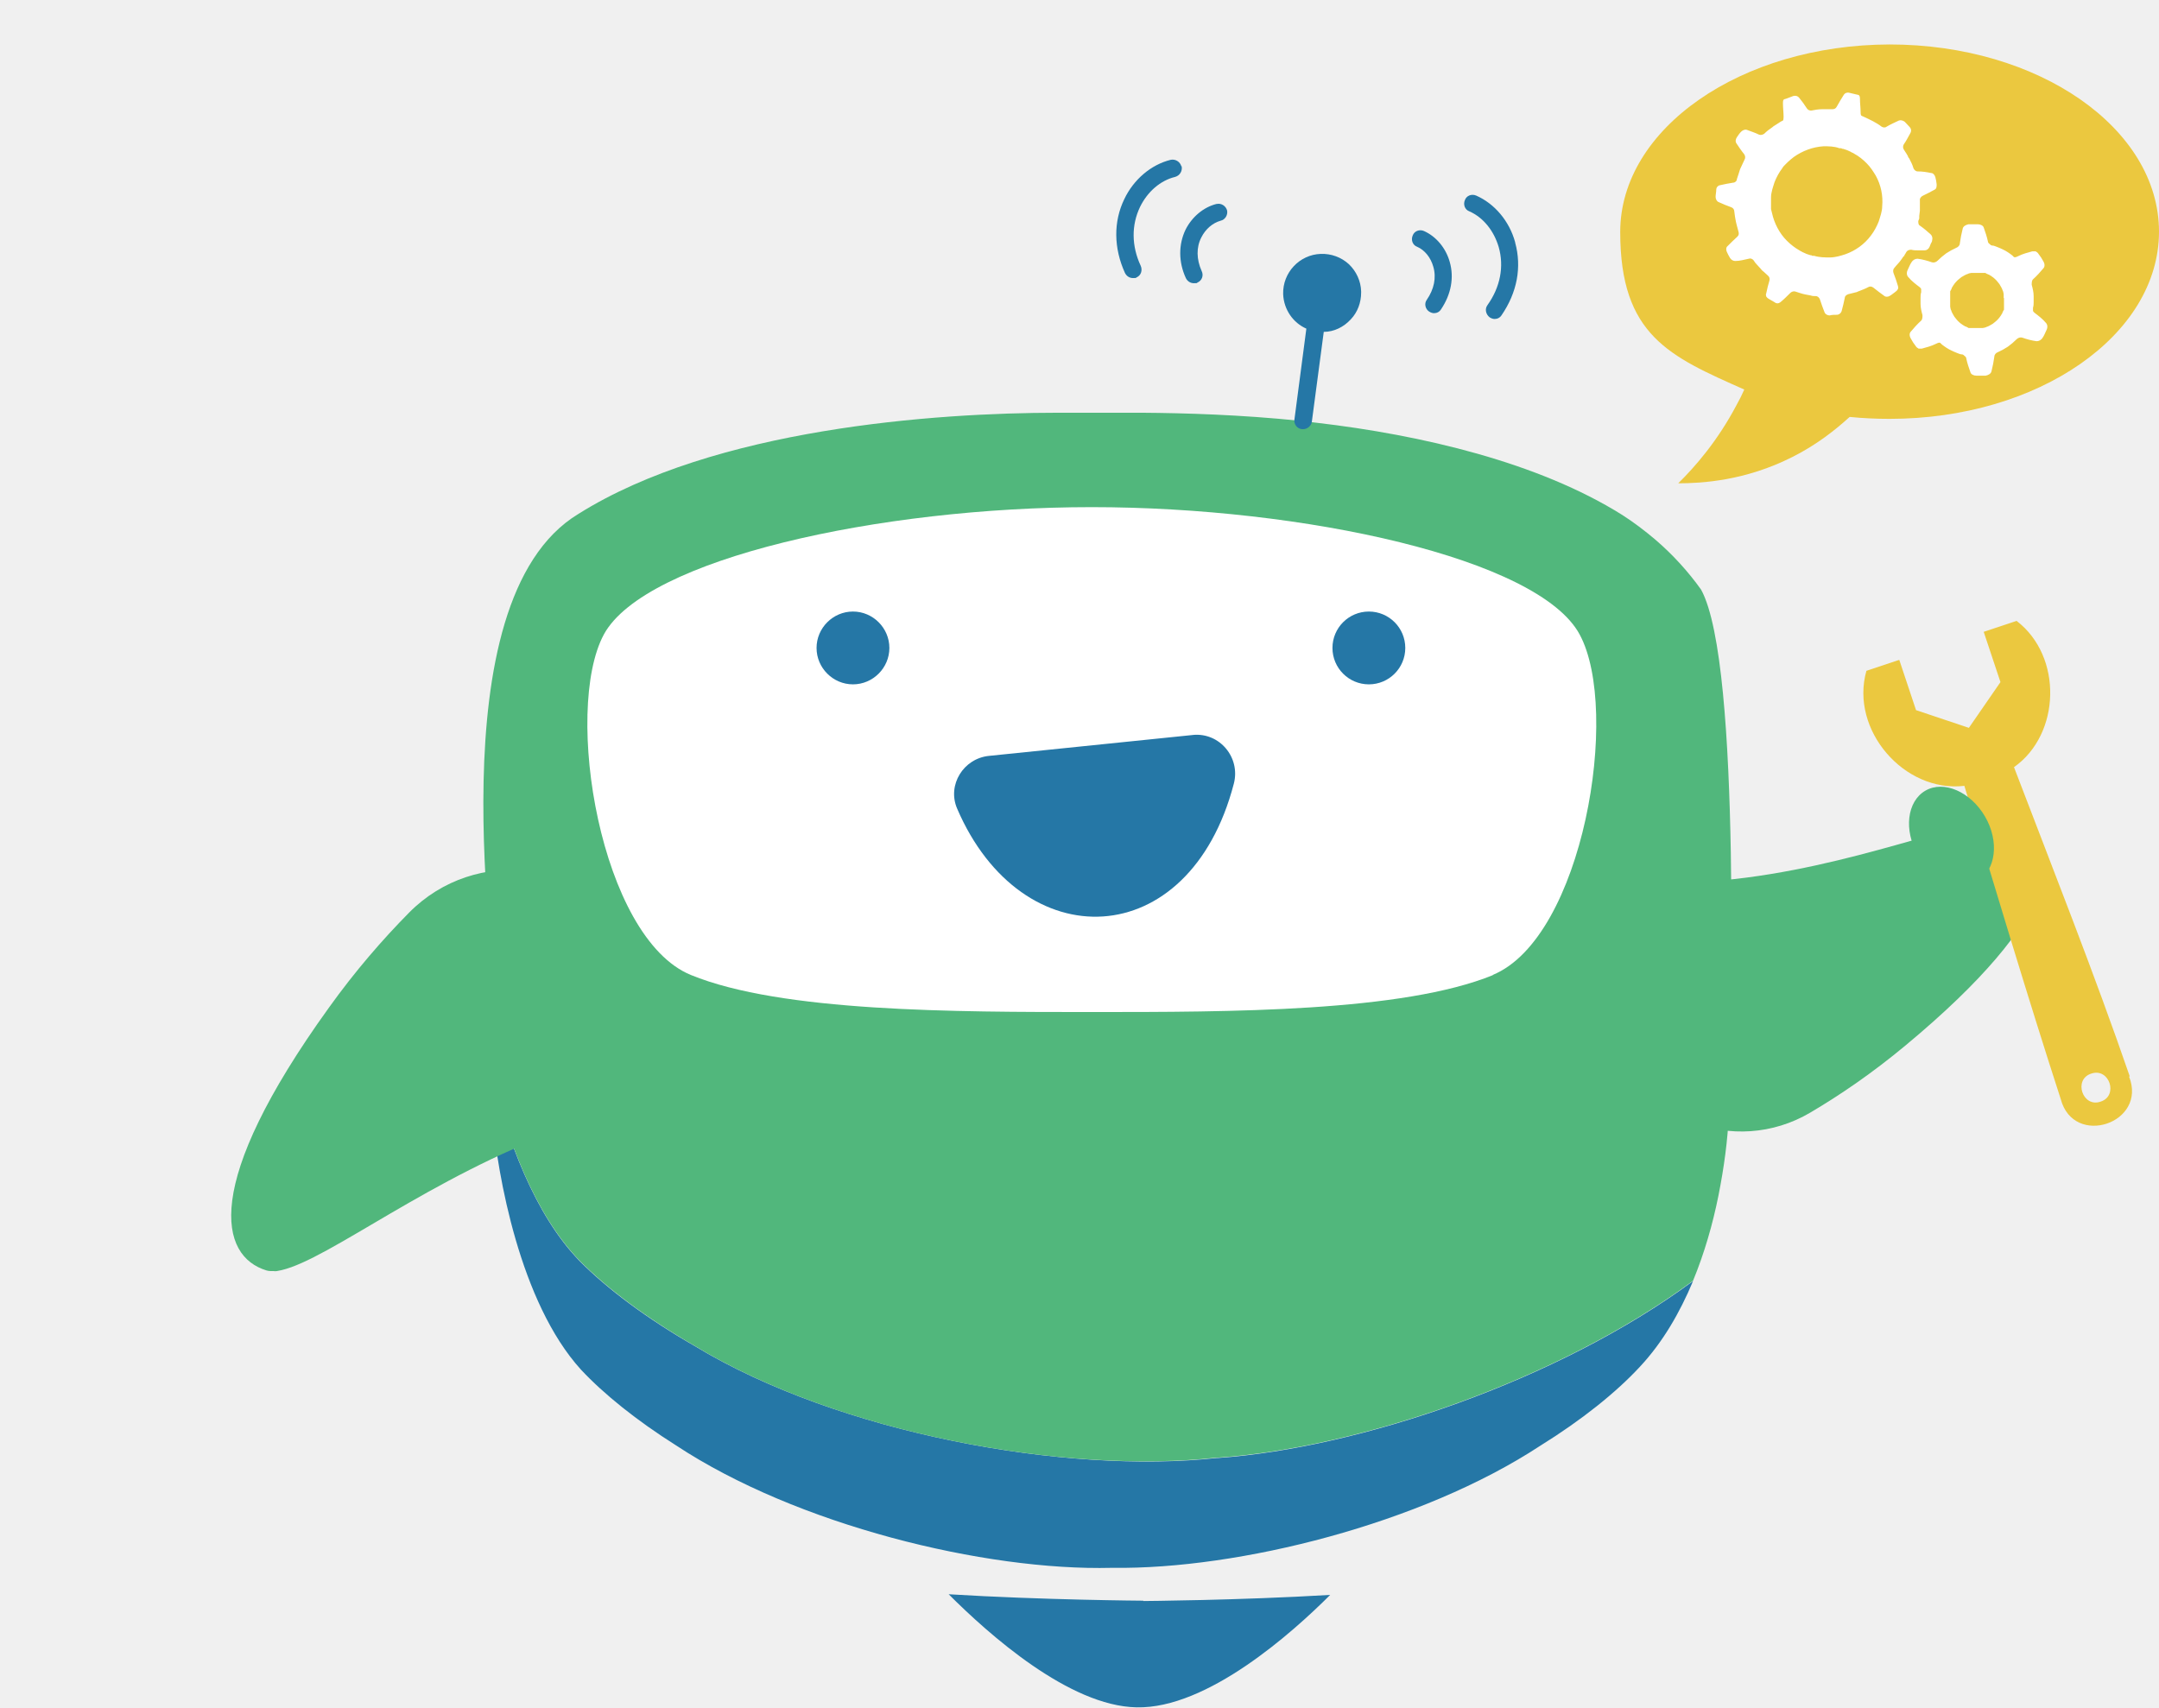
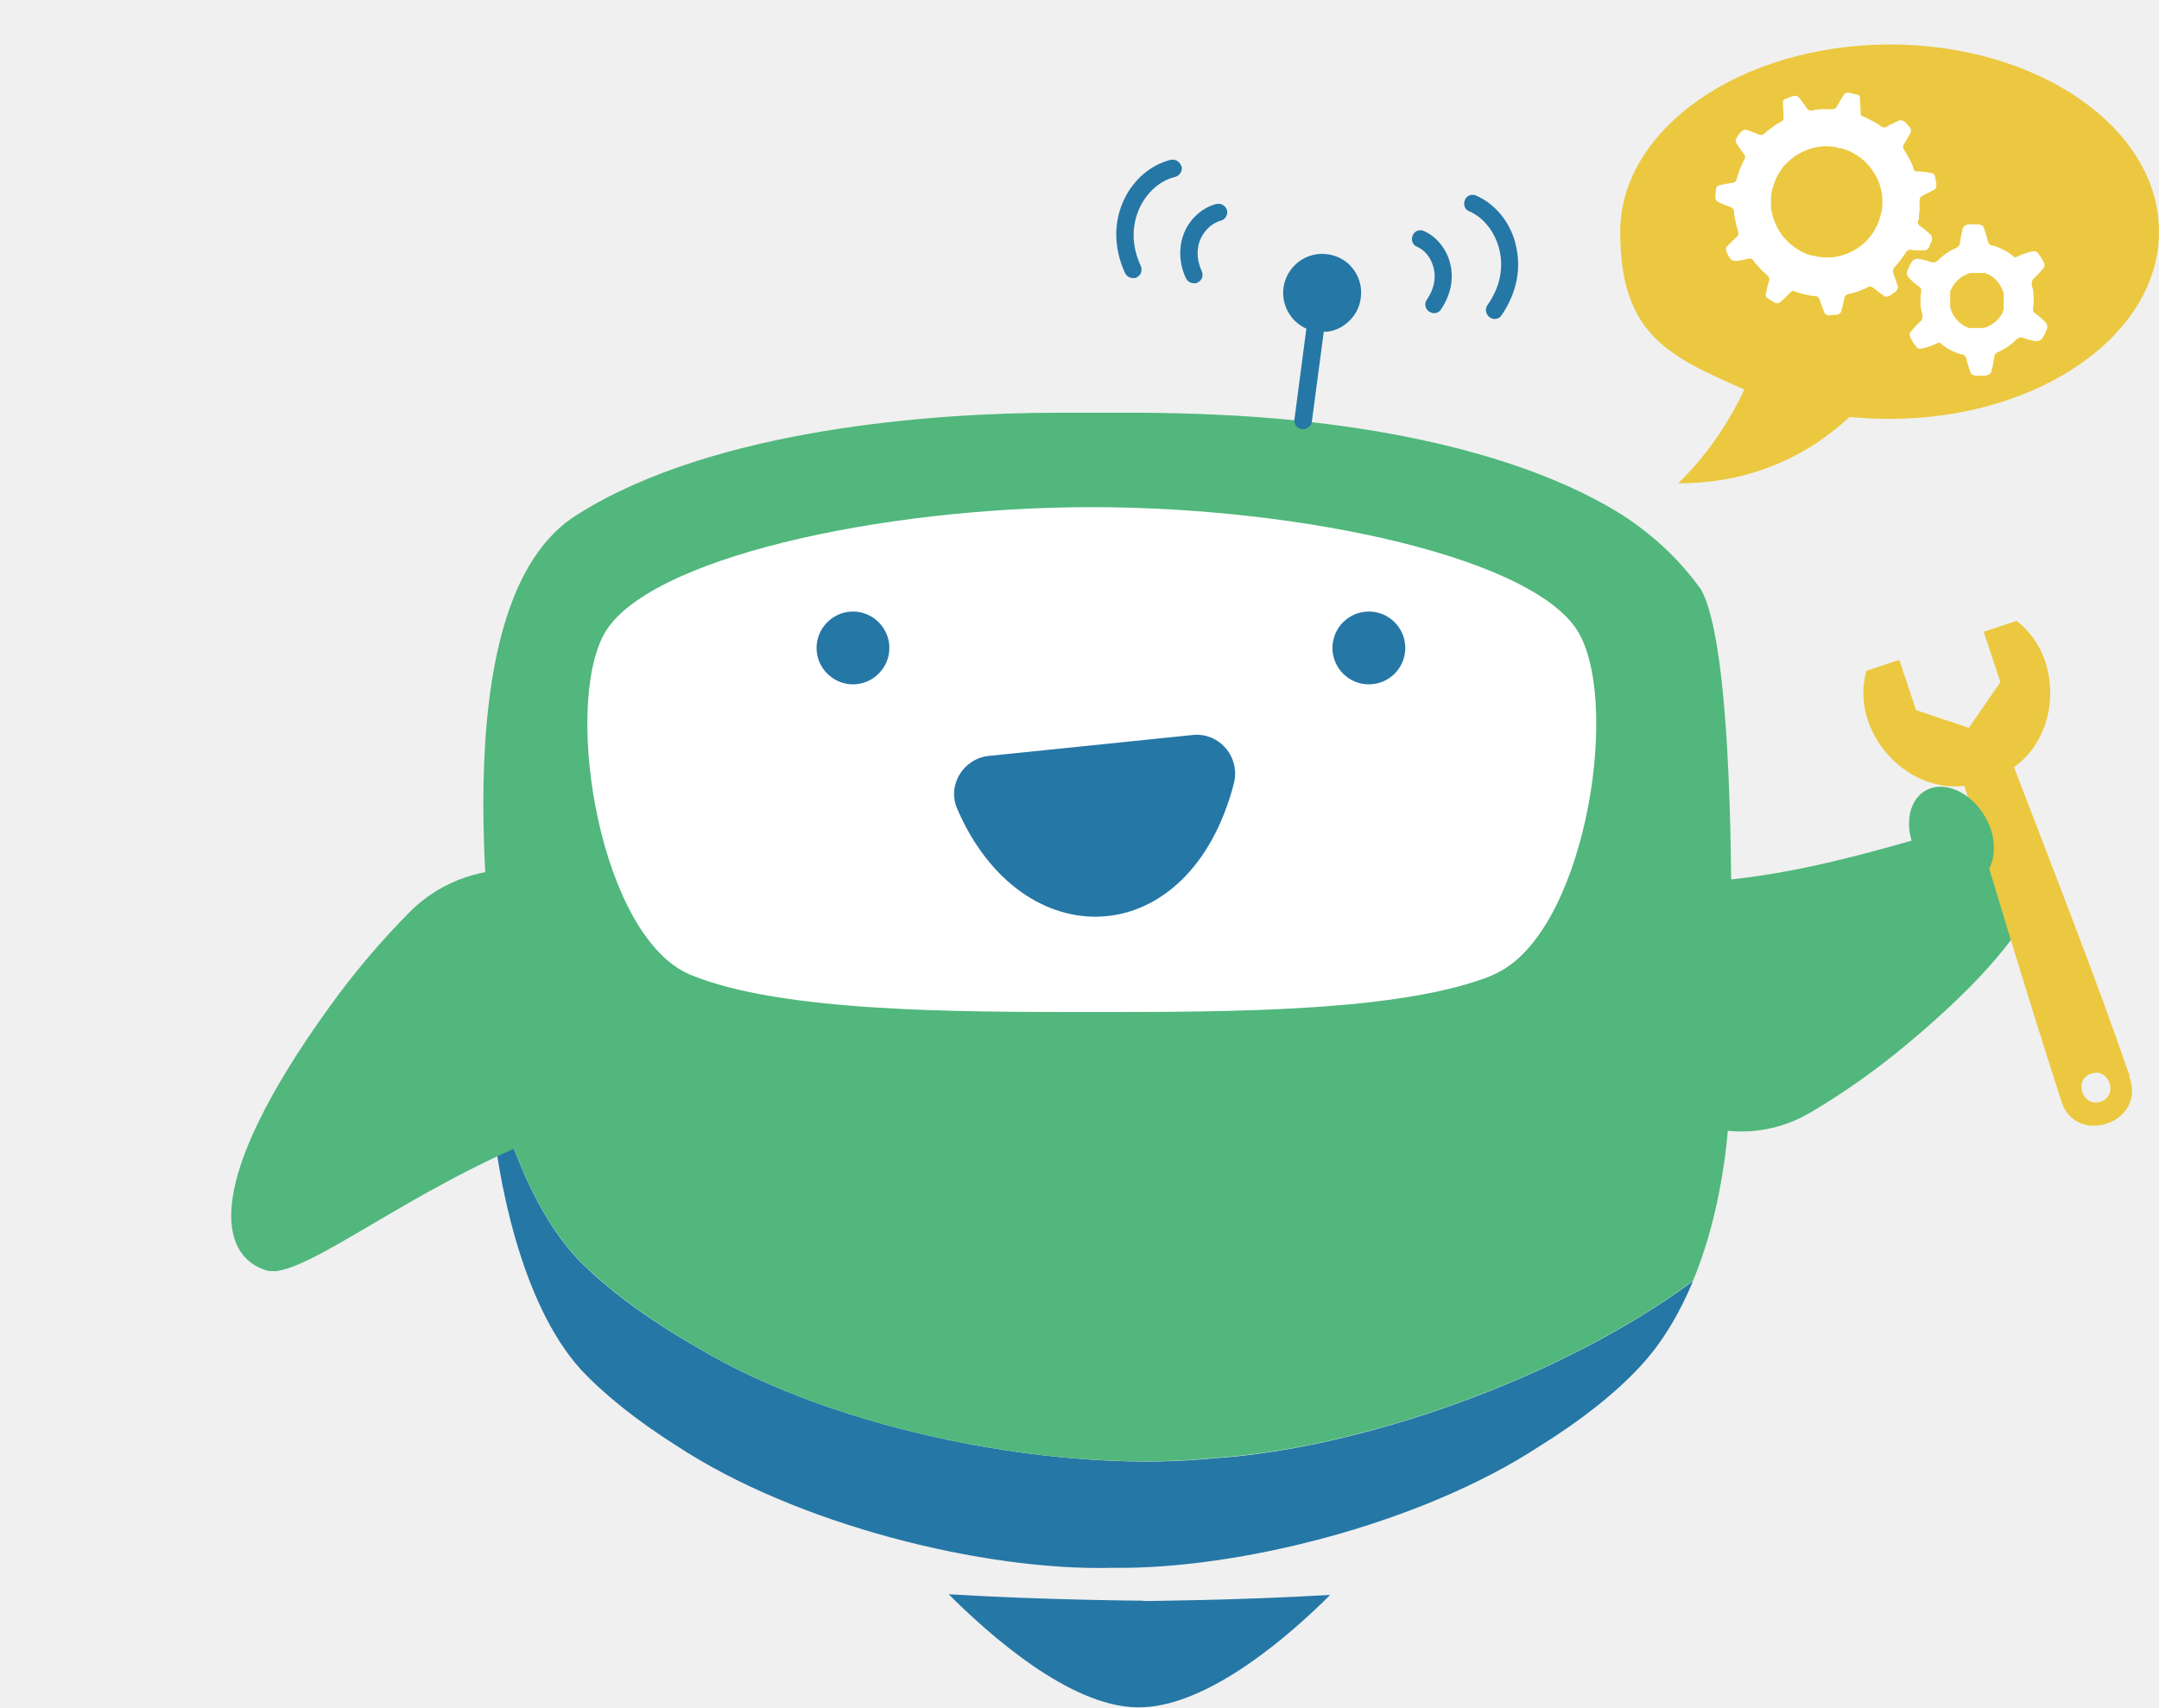
<svg xmlns="http://www.w3.org/2000/svg" version="1.1" viewBox="0 0 670 530">
  <defs>
    <style>
      .cls-1 {
        fill: #fff;
      }

      .cls-2 {
        fill: #2577a6;
      }

      .cls-3 {
        fill: #51b77c;
      }

      .cls-4 {
        fill: #ebc83f;
      }
    </style>
  </defs>
  <g>
    <g id="TEEMI-Bot-tool">
      <g id="dialogue">
-         <path id="dialogueBg" class="cls-4" d="M586.4,13.8h0c-46.1.1-83.6,26.1-83.6,58.2s15.3,38.6,38.5,48.9c-.7,1.6-1.5,3.2-2.4,4.8-5.9,11.2-12.9,19.2-18.1,24.3,7.4,0,20.8-.8,35.3-8.1,7.8-3.9,13.6-8.6,17.9-12.5,4,.4,8.2.6,12.4.6,46.2,0,83.6-26,83.6-58.1s-37.4-58.1-83.6-58.1Z" />
-         <path id="gear" class="cls-1" d="M634.9,100.2c-1-1.2-2.3-2.2-3.5-3.1-.2-.2-.5-.4-.5-.7v-.9c.2-.6.2-1.2.2-1.8v-1.8c0-1.2-.3-2.4-.6-3.5,0-.7,0-1.4.5-1.8,1.1-1,2.1-2.1,3.1-3.3.5-.5.5-1.4,0-2.2l-.7-1.2c-.3-.4-.5-.7-.8-1.1-.2-.4-.6-.6-.9-.8h-1c-1.5.4-3,.8-4.4,1.5s-1.3.2-1.8-.2c-.9-.7-1.9-1.4-3-1.9-.5-.2-1-.5-1.6-.7-.6-.2-1.1-.5-1.7-.5-.3,0-.6-.3-.8-.5-.3-.2-.5-.5-.5-.8-.3-1.4-.8-2.9-1.3-4.3-.2-.6-1-1-1.9-1h-2.8c-.9.2-1.6.6-1.8,1.3-.4,1.6-.7,3.1-.9,4.6,0,.6-.5,1.2-1.1,1.4l-1.6.8-1.5.9-1.4,1.1-1.3,1.2c-.5.5-1.2.7-1.8.5-1.4-.5-2.9-.9-4.4-1.1-.7,0-1.4.3-1.9,1.1-.5.7-.8,1.6-1.2,2.4-.4.8-.3,1.7.2,2.2,1,1.2,2.3,2.2,3.5,3.1.2.2.5.4.5.7v.9c-.2.6-.2,1.2-.2,1.8v1.8c0,1.2.3,2.4.6,3.5,0,.7,0,1.4-.5,1.8-1.1,1-2.1,2.1-3.1,3.3-.5.5-.5,1.4,0,2.2l.7,1.2c.3.4.5.7.8,1.1.2.4.6.6.9.8h1c1.5-.4,3-.8,4.4-1.5s1.3-.2,1.8.2c.9.7,1.9,1.4,3,1.9.5.2,1,.5,1.6.7.6.2,1.1.5,1.7.5.3,0,.6.3.8.5.3.2.5.5.5.8.3,1.4.8,2.9,1.3,4.3.2.6,1,1,1.9,1h2.8c.9-.2,1.6-.6,1.8-1.3.4-1.6.7-3.1.9-4.6,0-.6.5-1.2,1.1-1.4l1.6-.8,1.5-.9,1.4-1.1,1.3-1.2c.5-.5,1.2-.7,1.8-.5,1.4.5,2.9.9,4.4,1.1.7,0,1.4-.3,1.9-1.1.5-.7.8-1.6,1.2-2.4.4-.8.3-1.7-.2-2.2ZM621.9,96.1l-.3.5c0,.2-.2.3-.2.5s-.2.3-.3.5c0,.2-.2.3-.3.5-.2.3-.4.6-.7.9-.5.6-1.1,1-1.7,1.5-.7.4-1.3.8-2,1-.3.2-.7.2-1.1.3h-4.4l-.5-.3c-.2,0-.3-.2-.5-.2s-.3-.2-.5-.3c-.2,0-.3-.2-.5-.3-.3-.2-.6-.4-.9-.7-.6-.5-1-1.1-1.5-1.7-.4-.7-.8-1.3-1-2-.2-.3-.2-.7-.3-1.1v-4.8l.3-.5c0-.2.2-.3.2-.5s.2-.3.3-.5c0-.2.2-.3.3-.5.2-.3.4-.6.7-.9.5-.6,1.1-1,1.7-1.5.7-.4,1.3-.8,2-1,.3-.2.7-.2,1.1-.3h4.3l.5.3c.2,0,.3.2.5.2s.3.2.5.3c.2,0,.3.2.5.3.3.2.6.4.9.7.6.5,1,1.1,1.5,1.7.4.7.8,1.3,1,2,.2.3.2.7.3,1.1v1.2h.1v3.6ZM590.7,79.6l.2-.3h.2l-.4.3ZM600.6,55c-.2-.7-.7-1.3-1.3-1.3-1.4-.3-2.8-.5-4.2-.5-.6,0-1.1-.5-1.3-1-.3-1.1-.8-2-1.3-3-.2-.2-.4-.5-.4-.7l-.4-.7-.9-1.4c-.3-.5-.3-1.1,0-1.6.8-1.1,1.4-2.4,2.1-3.6.3-.6.2-1.3-.3-1.8l-1.5-1.6c-.5-.4-1.3-.6-1.8-.4-1.3.6-2.6,1.2-3.8,1.9-.5.4-1.1.3-1.6,0-.4-.3-.8-.6-1.3-.9l-1.4-.8c-.9-.5-1.9-.9-2.9-1.4-.5-.3-.9,0-.9-1.4s-.2-2.7-.2-4.1-.5-1.2-1.2-1.4l-2.1-.5c-.7-.2-1.4.1-1.7.6-.8,1.2-1.5,2.5-2.2,3.7-.3.6-.8.8-1.4.8h-3.2c-1.1,0-2.2.2-3.2.4-.6.1-1.2-.2-1.5-.7-.7-1.1-1.5-2.2-2.4-3.3-.4-.5-1.1-.7-1.8-.5-.7.3-1.4.5-2.1.8-.6.3-1.1-.1-1.1,1.4s.2,2.9.2,4.3-.3,1.1-.8,1.4l-1.4.9c-.4.3-.9.5-1.3.9-.9.6-1.7,1.2-2.5,2-.4.3-1.1.5-1.6.3-1.2-.6-2.5-1-3.8-1.5-.6-.2-1.3.1-1.8.6s-.9,1.1-1.3,1.7c-.4.6-.5,1.3-.2,1.8.8,1.2,1.6,2.4,2.5,3.5.3.5.4,1.1.1,1.6-.5,1-.9,2-1.4,3-.3,1.1-.7,2.1-1,3.1,0,.6-.6,1.1-1.2,1.1-1.4.2-2.7.5-4.1.8-.6.1-1.1.7-1.1,1.4,0,.7-.2,1.5-.2,2.2s.4,1.4.9,1.6c1.3.6,2.5,1.1,3.9,1.6.6.2,1,.7,1,1.3.1,1.1.3,2.1.5,3.2.1.6.3,1.1.4,1.6l.4,1.5c.2.6.1,1.2-.4,1.6-1,.9-2,1.9-3,2.9-.5.4-.5,1.2-.2,1.8s.6,1.3,1,1.9c.4.6,1,.9,1.6.9,1.4,0,2.8-.4,4.2-.7.5-.2,1.1,0,1.5.5.3.5.6.9,1,1.3l1.1,1.2.5.6.6.5,1.2,1.1c.5.4.7,1,.5,1.6-.4,1.3-.7,2.6-1,4-.2.3,0,.6,0,.9.2.3.4.5.7.7l1.9,1.1c.6.5,1.3.4,1.8,0,1.1-.9,2.1-1.9,3.1-2.9.4-.4,1.1-.6,1.6-.4,1,.3,2,.7,3.1.9l1.6.3c.5.2,1.1.2,1.6.2.6,0,1.1.5,1.3,1.1.4,1.3.9,2.6,1.4,3.9.2.6.9,1,1.6,1,.7-.2,1.5-.2,2.2-.2.7,0,1.3-.5,1.5-1.1.4-1.4.7-2.8,1-4.2,0-.5.5-.9,1.1-1.1l1.6-.4.8-.2c.3,0,.6-.3.8-.3,1-.4,2.1-.8,3-1.3.5-.3,1.1-.2,1.6.2,1.1.9,2.2,1.7,3.3,2.5.4.4,1.2.4,1.8,0,.7-.4,1.2-.9,1.8-1.3.7-.5.9-1.1.7-1.7-.4-1.4-.9-2.8-1.4-4.1-.2-.6-.1-1.2.3-1.6.7-.9,1.5-1.6,2.1-2.5l.9-1.3h0l.3-.4.4-.7c.3-.5.9-.7,1.5-.7.7.2,1.4.2,2.1.2h2.1c.6,0,1.2-.4,1.5-1.1l.4-1c.2-.3.4-.7.4-1,.2-.7,0-1.4-.4-1.8-.5-.5-1.1-.9-1.6-1.4-.5-.4-1.1-.9-1.7-1.3-.6-.3-.6-.9-.6-1.5l.3-.8v-.8l.2-1.6v-3.2c-.1-.6.3-1.1.8-1.4,1.2-.6,2.5-1.2,3.7-1.9.7-.3.7-1,.7-1.7-.1-.8-.2-1.5-.4-2.2ZM584.1,64c0,1.6-.6,3.2-1.1,4.8-.6,1.5-1.4,3-2.4,4.3-2,2.7-4.8,4.7-7.9,5.8-1.5.5-3.2,1-4.8,1-1.6,0-3.3,0-4.9-.5h-.6c-.2-.2-.4-.2-.6-.2l-1.2-.4-1.1-.5c-.2,0-.4-.3-.6-.3l-.5-.3c-1.4-.8-2.7-1.8-3.9-3-2.3-2.3-3.9-5.4-4.6-8.6l-.3-1.2v-3.6c0-1.6.6-3.2,1.1-4.8.6-1.5,1.4-3,2.4-4.3.2-.4.5-.7.8-1,.3-.3.6-.6.9-.9l.9-.8,1-.8c2.7-1.9,5.9-3.1,9.2-3.3,1.6,0,3.3,0,4.9.6h.6c.2.2.4.2.6.2l1.2.4,1.1.5c.2.1.4.3.6.3l.5.3c1.5.8,2.7,1.8,3.9,3s2,2.5,2.8,3.8h0c1.6,2.9,2.3,6.2,2,9.5Z" />
+         <path id="dialogueBg" class="cls-4" d="M586.4,13.8h0c-46.1.1-83.6,26.1-83.6,58.2s15.3,38.6,38.5,48.9c-.7,1.6-1.5,3.2-2.4,4.8-5.9,11.2-12.9,19.2-18.1,24.3,7.4,0,20.8-.8,35.3-8.1,7.8-3.9,13.6-8.6,17.9-12.5,4,.4,8.2.6,12.4.6,46.2,0,83.6-26,83.6-58.1s-37.4-58.1-83.6-58.1h0Z" />
+         <path id="gear2" class="cls-1" d="M634.9,100.2c-1-1.2-2.3-2.2-3.5-3.1-.2-.2-.5-.4-.5-.7v-.9c.2-.6.2-1.2.2-1.8v-1.8c0-1.2-.3-2.4-.6-3.5,0-.7,0-1.4.5-1.8,1.1-1,2.1-2.1,3.1-3.3.5-.5.5-1.4,0-2.2l-.7-1.2c-.3-.4-.5-.7-.8-1.1-.2-.4-.6-.6-.9-.8h-1c-1.5.4-3,.8-4.4,1.5s-1.3.2-1.8-.2c-.9-.7-1.9-1.4-3-1.9-.5-.2-1-.5-1.6-.7s-1.1-.5-1.7-.5-.6-.3-.8-.5c-.3-.2-.5-.5-.5-.8-.3-1.4-.8-2.9-1.3-4.3-.2-.6-1-1-1.9-1h-2.8c-.9.2-1.6.6-1.8,1.3-.4,1.6-.7,3.1-.9,4.6,0,.6-.5,1.2-1.1,1.4l-1.6.8-1.5.9-1.4,1.1-1.3,1.2c-.5.5-1.2.7-1.8.5-1.4-.5-2.9-.9-4.4-1.1-.7,0-1.4.3-1.9,1.1-.5.7-.8,1.6-1.2,2.4s-.3,1.7.2,2.2c1,1.2,2.3,2.2,3.5,3.1.2.2.5.4.5.7v.9c-.2.6-.2,1.2-.2,1.8v1.8c0,1.2.3,2.4.6,3.5,0,.7,0,1.4-.5,1.8-1.1,1-2.1,2.1-3.1,3.3-.5.5-.5,1.4,0,2.2l.7,1.2c.3.4.5.7.8,1.1.2.4.6.6.9.8h1c1.5-.4,3-.8,4.4-1.5s1.3-.2,1.8.2c.9.7,1.9,1.4,3,1.9.5.2,1,.5,1.6.7s1.1.5,1.7.5.6.3.8.5c.3.2.5.5.5.8.3,1.4.8,2.9,1.3,4.3.2.6,1,1,1.9,1h2.8c.9-.2,1.6-.6,1.8-1.3.4-1.6.7-3.1.9-4.6,0-.6.5-1.2,1.1-1.4l1.6-.8,1.5-.9,1.4-1.1,1.3-1.2c.5-.5,1.2-.7,1.8-.5,1.4.5,2.9.9,4.4,1.1.7,0,1.4-.3,1.9-1.1.5-.7.8-1.6,1.2-2.4.4-.8.3-1.7-.2-2.2ZM621.6,96.6c0,.2-.2.3-.2.5s-.2.3-.3.5c0,.2-.2.3-.3.5-.2.3-.4.6-.7.9-.5.6-1.1,1-1.7,1.5-.7.4-1.3.8-2,1-.3.2-.7.2-1.1.3h-4.4l-.5-.3c-.2,0-.3-.2-.5-.2s-.3-.2-.5-.3c-.2,0-.3-.2-.5-.3-.3-.2-.6-.4-.9-.7-.6-.5-1-1.1-1.5-1.7-.4-.7-.8-1.3-1-2-.2-.3-.2-.7-.3-1.1v-4.8l.3-.5c0-.2.2-.3.2-.5s.2-.3.3-.5c0-.2.2-.3.3-.5.2-.3.4-.6.7-.9.5-.6,1.1-1,1.7-1.5.7-.4,1.3-.8,2-1,.3-.2.7-.2,1.1-.3h4.3l.5.3c.2,0,.3.2.5.2s.3.2.5.3c.2,0,.3.2.5.3.3.2.6.4.9.7.6.5,1,1.1,1.5,1.7.4.7.8,1.3,1,2,.2.3.2.7.3,1.1v1.2h0v3.6h0l-.3.5Z" />
+         <path id="gear1" class="cls-1" d="M600.6,55h0c-.2-.7-.7-1.3-1.3-1.3-1.4-.3-2.8-.5-4.2-.5s-1.1-.5-1.3-1c-.3-1.1-.8-2-1.3-3-.2-.2-.4-.5-.4-.7l-.4-.7-.9-1.4c-.3-.5-.3-1.1,0-1.6.8-1.1,1.4-2.4,2.1-3.6.3-.6.2-1.3-.3-1.8l-1.5-1.6c-.5-.4-1.3-.6-1.8-.4-1.3.6-2.6,1.2-3.8,1.9-.5.4-1.1.3-1.6,0-.4-.3-.8-.6-1.3-.9l-1.4-.8c-.9-.5-1.9-.9-2.9-1.4-.5-.3-.9,0-.9-1.4s-.2-2.7-.2-4.1-.5-1.2-1.2-1.4l-2.1-.5c-.7-.2-1.4.1-1.7.6-.8,1.2-1.5,2.5-2.2,3.7-.3.6-.8.8-1.4.8h-3.2c-1.1,0-2.2.2-3.2.4-.6.1-1.2-.2-1.5-.7-.7-1.1-1.5-2.2-2.4-3.3-.4-.5-1.1-.7-1.8-.5-.7.3-1.4.5-2.1.8-.6.3-1.1,0-1.1,1.4s.2,2.9.2,4.3-.3,1.1-.8,1.4l-1.4.9c-.4.3-.9.5-1.3.9-.9.6-1.7,1.2-2.5,2-.4.3-1.1.5-1.6.3-1.2-.6-2.5-1-3.8-1.5-.6-.2-1.3.1-1.8.6s-.9,1.1-1.3,1.7c-.4.6-.5,1.3-.2,1.8.8,1.2,1.6,2.4,2.5,3.5.3.5.4,1.1,0,1.6-.5,1-.9,2-1.4,3-.3,1.1-.7,2.1-1,3.1,0,.6-.6,1.1-1.2,1.1-1.4.2-2.7.5-4.1.8-.6,0-1.1.7-1.1,1.4s-.2,1.5-.2,2.2.4,1.4.9,1.6c1.3.6,2.5,1.1,3.9,1.6.6.2,1,.7,1,1.3,0,1.1.3,2.1.5,3.2,0,.6.3,1.1.4,1.6l.4,1.5c.2.6,0,1.2-.4,1.6-1,.9-2,1.9-3,2.9-.5.4-.5,1.2-.2,1.8.3.6.6,1.3,1,1.9.4.6,1,.9,1.6.9,1.4,0,2.8-.4,4.2-.7.5-.2,1.1,0,1.5.5.3.5.6.9,1,1.3l1.1,1.2.5.6.6.5,1.2,1.1c.5.4.7,1,.5,1.6-.4,1.3-.7,2.6-1,4-.2.3,0,.6,0,.9.2.3.4.5.7.7l1.9,1.1c.6.5,1.3.4,1.8,0,1.1-.9,2.1-1.9,3.1-2.9s1.1-.6,1.6-.4c1,.3,2,.7,3.1.9l1.6.3c.5.2,1.1.2,1.6.2s1.1.5,1.3,1.1c.4,1.3.9,2.6,1.4,3.9.2.6.9,1,1.6,1,.7-.2,1.5-.2,2.2-.2s1.3-.5,1.5-1.1c.4-1.4.7-2.8,1-4.2,0-.5.5-.9,1.1-1.1l1.6-.4.8-.2c.3,0,.6-.3.8-.3,1-.4,2.1-.8,3-1.3.5-.3,1.1-.2,1.6.2,1.1.9,2.2,1.7,3.3,2.5.4.4,1.2.4,1.8,0,.7-.4,1.2-.9,1.8-1.3.7-.5.9-1.1.7-1.7-.4-1.4-.9-2.8-1.4-4.1-.2-.6,0-1.2.3-1.6.7-.9,1.5-1.6,2.1-2.5l.9-1.3.3-.4.4-.7c.3-.5.9-.7,1.5-.7.7.2,1.4.2,2.1.2h2.1c.6,0,1.2-.4,1.5-1.1l.4-1c.2-.3.4-.7.4-1,.2-.7,0-1.4-.4-1.8s-1.1-.9-1.6-1.4c-.5-.4-1.1-.9-1.7-1.3-.6-.3-.6-.9-.6-1.5l.3-.8v-.8l.2-1.6v-3.2c0-.6.3-1.1.8-1.4,1.2-.6,2.5-1.2,3.7-1.9.7-.3.7-1,.7-1.7,0-.8-.2-1.5-.4-2.2ZM584.1,64h0c0,1.6-.6,3.2-1.1,4.8-.6,1.5-1.4,3-2.4,4.3-2,2.7-4.8,4.7-7.9,5.8-1.5.5-3.2,1-4.8,1s-3.3,0-4.9-.5h-.6c-.2-.2-.4-.2-.6-.2l-1.2-.4-1.1-.5c-.2,0-.4-.3-.6-.3l-.5-.3c-1.4-.8-2.7-1.8-3.9-3-2.3-2.3-3.9-5.4-4.6-8.6l-.3-1.2v-3.6c0-1.6.6-3.2,1.1-4.8.6-1.5,1.4-3,2.4-4.3.2-.4.5-.7.8-1l.9-.9.9-.8,1-.8c2.7-1.9,5.9-3.1,9.2-3.3,1.6,0,3.3,0,4.9.6h.6c.2.2.4.2.6.2l1.2.4,1.1.5c.2,0,.4.3.6.3l.5.3c1.5.8,2.7,1.8,3.9,3s2,2.5,2.8,3.8c1.6,2.9,2.3,6.2,2,9.5Z" />
      </g>
      <path id="foot" class="cls-2" d="M354.8,496.9s29.6-.2,58-1.9c-11.6,11.6-38.1,35.4-60.1,34.9-20.9-.4-45.8-22.6-58.3-35.1,29.2,1.8,60.4,2,60.4,2h0Z" />
      <g id="body">
-         <path id="bodyShadow" class="cls-2" d="M377.7,452.5c-46.8,5.1-117.2-7.5-162.2-34.8-14.8-8.5-27.1-17.7-35.6-26.3-14.1-14.5-22.6-38.1-27.6-58.6,0,5,.2,9.7.5,13.7,1.6,18,8.5,57.7,27.5,78.6,7.1,7.6,17.3,15.8,29.5,23.5,37.4,24.7,95.8,39,135.2,38h.4c38.9.5,95.6-13.6,132.6-37.9,12.9-8,23.6-16.6,30.9-24.5,7.1-7.6,12.4-16.8,16.5-26.6-41.8,30.9-103.6,51.8-147.3,54.9h-.5.1Z" />
-         <path id="bodyMain" class="cls-3" d="M536.6,345.7v-3.6c.2-17.5,4.1-135.8-8.7-159.1-4-5.6-8.8-10.9-14.3-15.6-3.2-2.7-6.6-5.3-10.2-7.6-26-16.3-62.2-24.8-94.9-28.6-1.7-.2-3.4-.4-5.1-.6-18.5-1.9-35.6-2.4-49-2.5h-26.1c-38.2,0-106.6,4.9-148.8,31.4-45,27.2-24.8,143.1-26,152.4-.9,7-1.2,14.2-1.2,20.8,5,20.5,13.5,44.1,27.6,58.6,8.5,8.6,20.8,17.8,35.5,26.3,45,27.4,115.4,40,162.2,34.8h.5c43.8-3.1,105.5-24,147.3-54.9,3.5-8.5,6.1-17.5,7.9-26.5,1.7-8.6,2.9-17.2,3.2-25.5h0v.2h.1Z" />
+         <path id="bodyShadow" class="cls-2" d="M377.7,452.5c-46.8,5.1-117.2-7.5-162.2-34.8-14.8-8.5-27.1-17.7-35.6-26.3-14.1-14.5-22.6-38.1-27.6-58.6,0,5,.2,9.7.5,13.7,1.6,18,8.5,57.7,27.5,78.6,7.1,7.6,17.3,15.8,29.5,23.5,37.4,24.7,95.8,39,135.2,38h.4c38.9.5,95.6-13.6,132.6-37.9,12.9-8,23.6-16.6,30.9-24.5,7.1-7.6,12.4-16.8,16.5-26.6-41.8,30.9-103.6,51.8-147.3,54.9h-.5.1,0Z" />
+         <path id="bodyMain" class="cls-3" d="M536.6,345.7v-3.6c.2-17.5,4.1-135.8-8.7-159.1-4-5.6-8.8-10.9-14.3-15.6-3.2-2.7-6.6-5.3-10.2-7.6-26-16.3-62.2-24.8-94.9-28.6-1.7-.2-3.4-.4-5.1-.6-18.5-1.9-35.6-2.4-49-2.5h-26.1c-38.2,0-106.6,4.9-148.8,31.4-45,27.2-24.8,143.1-26,152.4-.9,7-1.2,14.2-1.2,20.8,5,20.5,13.5,44.1,27.6,58.6,8.5,8.6,20.8,17.8,35.5,26.3,45,27.4,115.4,40,162.2,34.8h.5c43.8-3.1,105.5-24,147.3-54.9,3.5-8.5,6.1-17.5,7.9-26.5,1.7-8.6,2.9-17.2,3.2-25.5h0v.2h0Z" />
      </g>
      <g id="tele">
        <path id="tube" class="cls-2" d="M409.9,78.8c-6.6.2-11.9,5.8-11.7,12.5.2,4.8,3.1,8.9,7.2,10.7l-3.7,28.2c-.2,1.5.8,2.8,2.3,3h.4c1.3,0,2.5-1,2.7-2.3l3.7-27.9h0c3.2,0,6.2-1.5,8.4-3.9,2.1-2.2,3.2-5.2,3.2-8.3v-.4c-.1-3.2-1.5-6.2-3.8-8.4-2.4-2.2-5.5-3.3-8.7-3.2h0Z" />
        <path id="leftWave1" class="cls-2" d="M441.9,71.7c-1.4-.6-3,0-3.5,1.4-.6,1.4,0,3,1.4,3.5,2.3,1,4.2,3.3,5,6.2,1,3.4.2,7-2,10.2-.9,1.2-.5,2.9.7,3.7.5.3,1,.5,1.5.5.9,0,1.7-.4,2.2-1.2,3.1-4.6,4.1-9.8,2.7-14.7-1.2-4.3-4.2-7.9-8-9.6h0Z" />
        <path id="leftWave2" class="cls-2" d="M470.2,75.2c-1.8-6.6-6.4-12-12.1-14.5-1.4-.6-3,0-3.5,1.4-.6,1.4,0,3,1.4,3.5,4.3,1.9,7.6,6,9.1,11.1,1.7,6,.5,12.4-3.5,18-.9,1.2-.5,2.9.7,3.8.5.3,1,.5,1.5.5.9,0,1.7-.4,2.2-1.2,4.8-7,6.3-14.9,4.2-22.5h0Z" />
        <path id="rightWave1" class="cls-2" d="M377.5,63.3c-4,1-7.6,4-9.6,8-2.2,4.6-2.2,10,.1,15,.5,1,1.4,1.6,2.5,1.6s.8,0,1.1-.2c1.4-.6,2-2.2,1.3-3.6-1.6-3.6-1.7-7.3-.1-10.4,1.3-2.6,3.5-4.5,6-5.2,1.4-.3,2.3-1.8,2-3.2-.4-1.4-1.8-2.3-3.2-2h0Z" />
        <path id="rightWave2" class="cls-2" d="M366.6,51.6c-.4-1.4-1.8-2.3-3.3-2-6.1,1.5-11.5,6.1-14.4,12.2-3.4,7-3.3,15.2.2,22.9.5,1,1.4,1.6,2.5,1.6s.8,0,1.1-.2c1.4-.6,1.9-2.2,1.3-3.6-2.9-6.2-2.9-12.7-.2-18.3,2.3-4.7,6.3-8.2,10.9-9.3,1.4-.4,2.3-1.8,2-3.3h-.1Z" />
      </g>
      <g id="head">
        <path id="face" class="cls-1" d="M463.4,302.6c-28.1,11.5-81.8,11.5-124.5,11.5s-96.4,0-124.5-11.5-39.7-82.1-27-105.7c12.8-23.5,85.6-39.5,151.4-39.5s138.7,15.9,151.4,39.5c12.8,23.6,1.1,94.2-27,105.7h.2Z" />
        <path id="mouth" class="cls-2" d="M370.3,228.1l-63.4,6.5c-7.9.8-13,9-9.9,16.3,20,46.7,72.1,45.3,85.9-7.7,2.1-8.1-4.4-15.9-12.7-15.1h.1Z" />
        <path id="rightEye" class="cls-2" d="M276,201.1c0,6.2-5.1,11.3-11.3,11.3s-11.3-5.1-11.3-11.3,5.1-11.3,11.3-11.3,11.3,5.1,11.3,11.3Z" />
        <circle id="leftEye" class="cls-2" cx="424.8" cy="201.1" r="11.3" />
      </g>
      <path id="leftHand" class="cls-3" d="M500,273c11.8,1.4,23.5,1.2,34.7.2,40.2-3.8,74.7-19.4,89-19,.5,0,1,0,1.5.1.3,0,.6,0,.9.1.3,0,.6.1.9.2h0c.4.1.8.3,1.1.5,12.1,7.4,12.1,28.8-36.8,69.4-10.1,8.4-20,15.2-29.5,20.8-23.5,13.9-54.3,2.1-61.1-24.4-3.4-13.1-4.5-29.2-.7-48.1h0v.2h0Z" />
-       <path id="rightHand" class="cls-3" d="M210.1,341.5c-12.6,1.7-24.6,5-35.9,9.1-40.5,14.7-71.9,40.1-86.8,43.6-.5.1-1.1.2-1.5.3-.3,0-.6.1-.9,0h-1c-.5,0-.9-.1-1.3-.2-14.5-4.4-20.3-26.5,19.4-81.6,8.1-11.3,16.6-21.1,24.9-29.5,20.5-20.7,55.5-16.7,69.6,8.8,7,12.6,12.5,28.9,13.6,49.4h0Z" />
+       <path id="rightHand" class="cls-3" d="M210.1,341.5c-12.6,1.7-24.6,5-35.9,9.1-40.5,14.7-71.9,40.1-86.8,43.6-.5.1-1.1.2-1.5.3-.3,0-.6.1-.9,0h-1c-.5,0-.9-.1-1.3-.2-14.5-4.4-20.3-26.5,19.4-81.6,8.1-11.3,16.6-21.1,24.9-29.5,20.5-20.7,55.5-16.7,69.6,8.8,7,12.6,12.5,28.9,13.6,49.4h-.1Z" />
      <path id="screwdriver" class="cls-4" d="M660.9,334c-10.8-31.4-24.1-65-35.9-95.9h0c14.5-10.2,15.2-34.4.8-45.4l-10.2,3.4,5.2,15.6-9.8,14.2-16.4-5.5-5.2-15.6-10.2,3.4c-5.2,18.4,11.8,37.9,30.4,35.7,9,30.1,20.1,67,29.9,97.2,4,15.2,27,7.5,21.2-7h.2ZM649,333.2c5.6-1.9,8.5,6.9,2.9,8.7-5.6,2-8.6-6.9-2.9-8.7Z" />
      <path id="leftHand2" class="cls-3" d="M616,253.4c4.5,7.7,3.4,16.7-2.3,20s-14-.3-18.5-8-3.4-16.7,2.3-20,14,.3,18.5,8Z" />
    </g>
  </g>
</svg>
